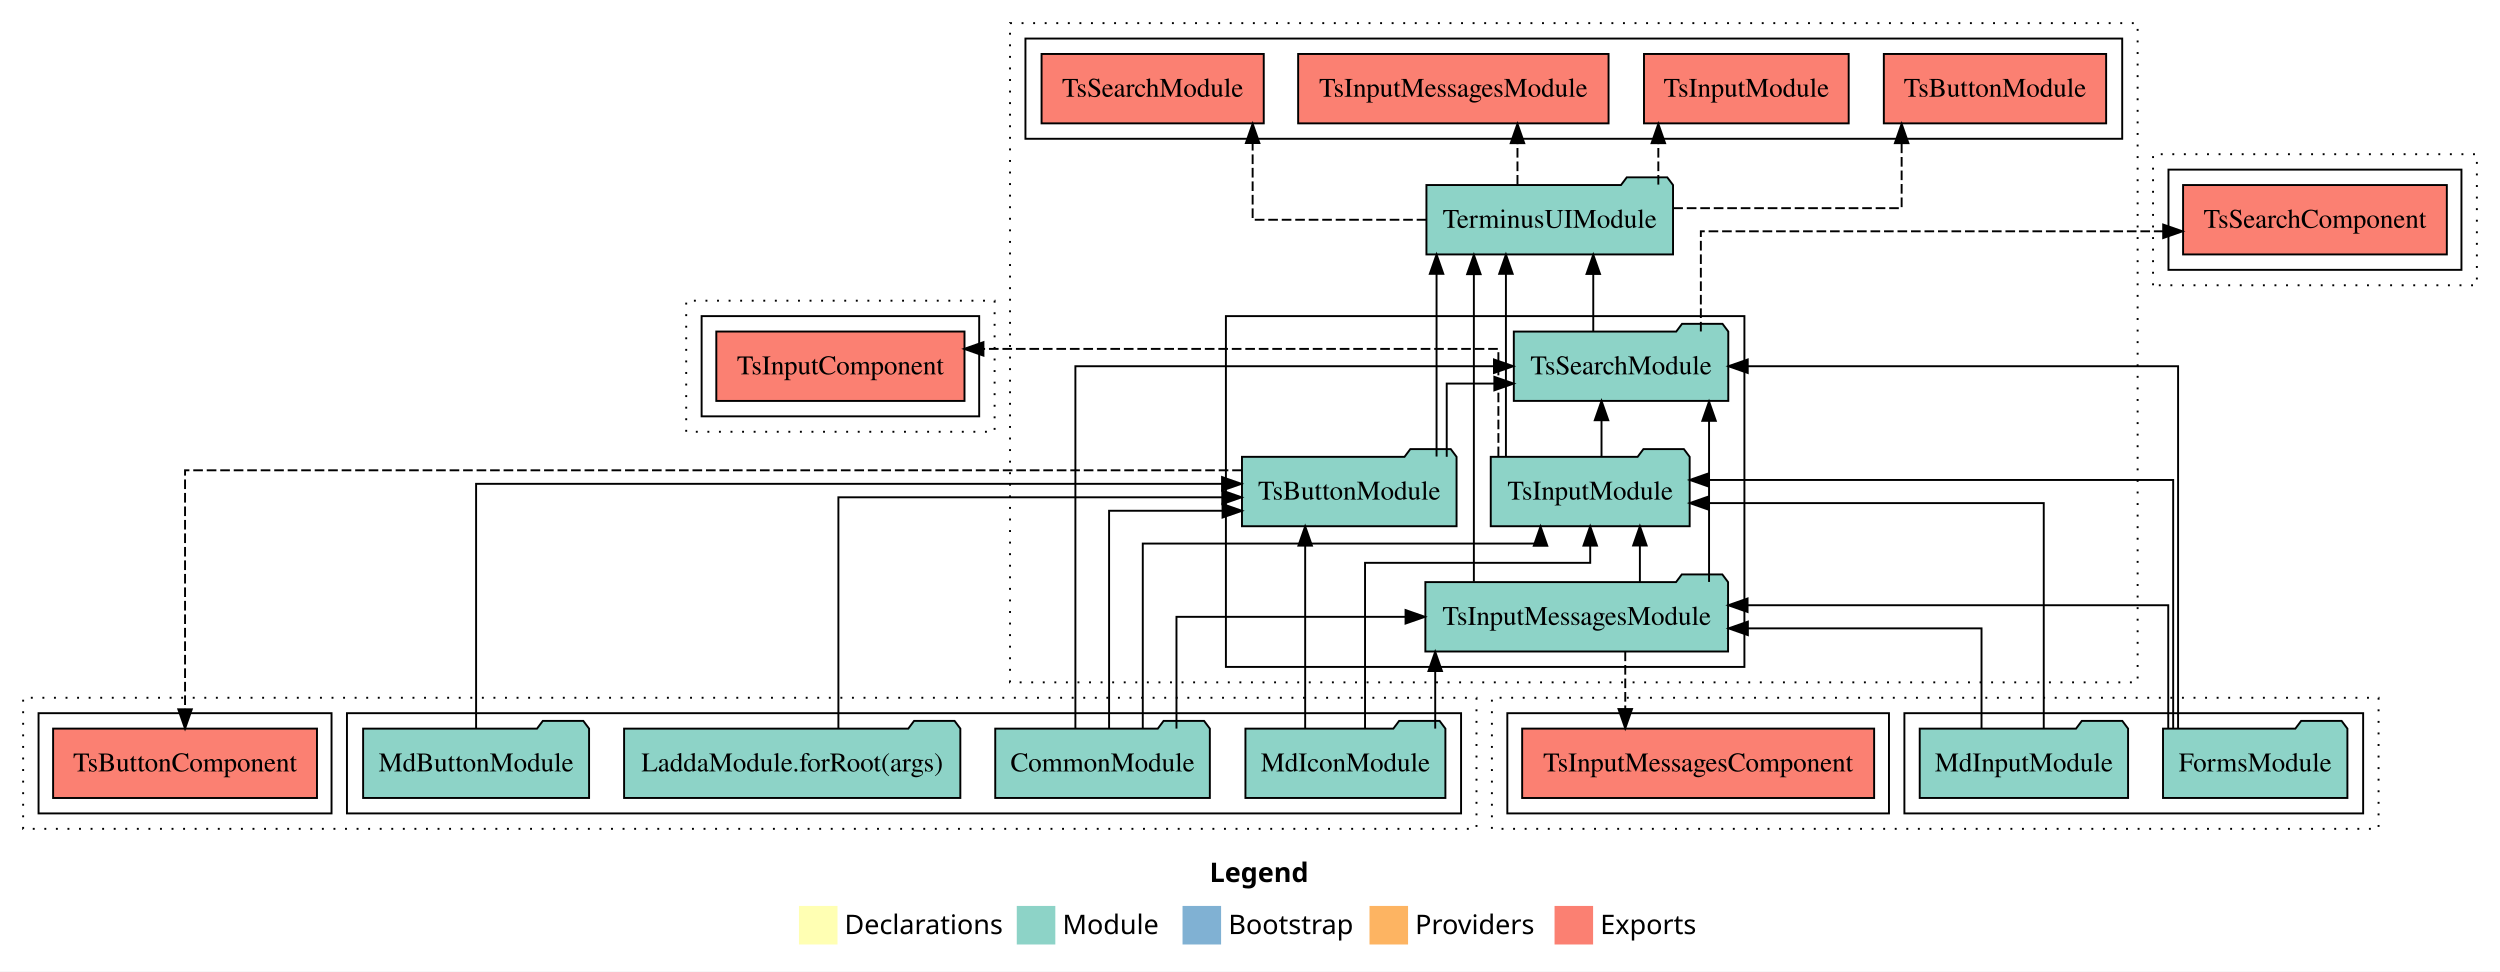
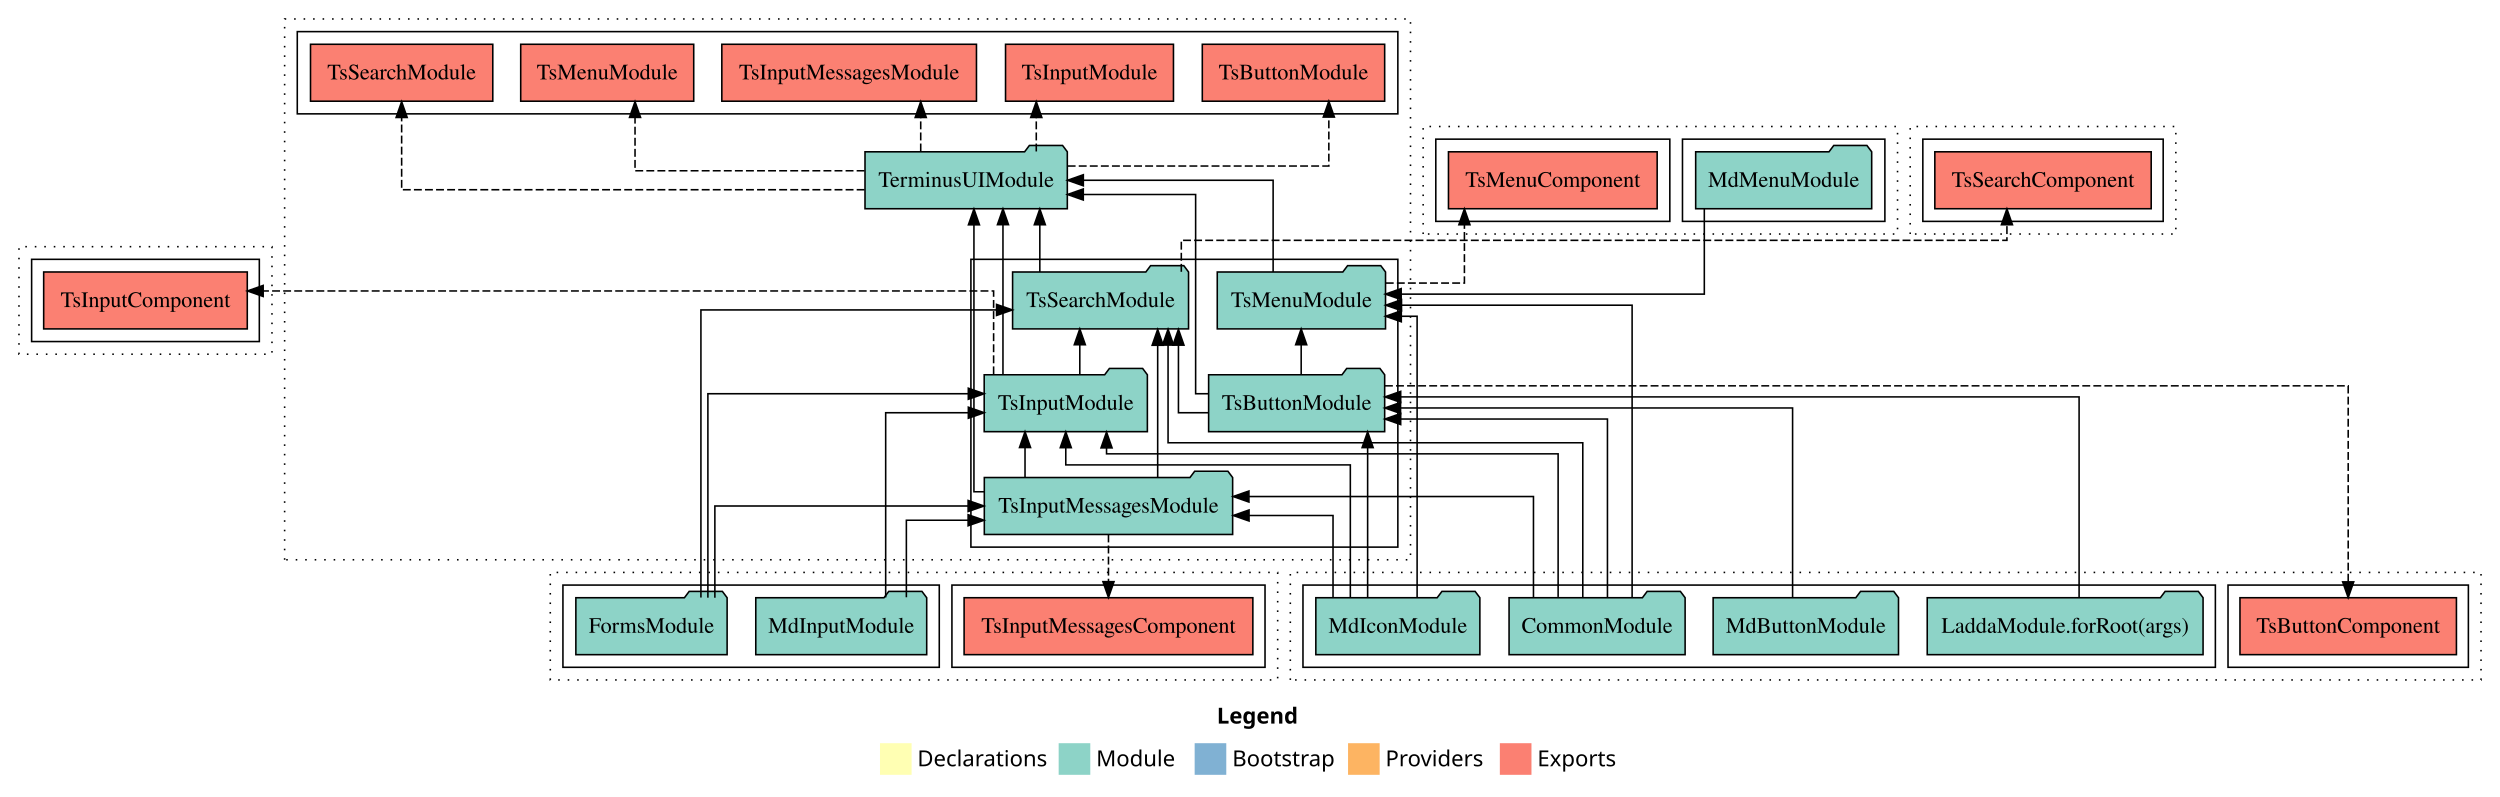
- <svg xmlns="http://www.w3.org/2000/svg" width="1297pt" height="504pt" viewBox="0.00 0.00 1297.00 504.00">
+ <svg xmlns="http://www.w3.org/2000/svg" width="1581pt" height="504pt" viewBox="0.00 0.00 1581.00 504.00">
  <g id="graph0" class="graph" transform="scale(1 1) rotate(0) translate(4 500)">
-     <polygon fill="#ffffff" stroke="transparent" points="-4,4 -4,-500 1293,-500 1293,4 -4,4" />
-     <text text-anchor="start" x="623.509" y="-42.4" font-family="sans-serif" font-weight="bold" font-size="14.00" fill="#000000">Legend</text>
-     <polygon fill="#ffffb3" stroke="transparent" points="410.5,-10 410.5,-30 430.5,-30 430.5,-10 410.5,-10" />
-     <text text-anchor="start" x="434.129" y="-15.4" font-family="sans-serif" font-size="14.00" fill="#000000">  Declarations</text>
-     <polygon fill="#8dd3c7" stroke="transparent" points="523.5,-10 523.5,-30 543.5,-30 543.5,-10 523.5,-10" />
-     <text text-anchor="start" x="547.225" y="-15.4" font-family="sans-serif" font-size="14.00" fill="#000000">  Module</text>
-     <polygon fill="#80b1d3" stroke="transparent" points="609.5,-10 609.5,-30 629.5,-30 629.5,-10 609.5,-10" />
-     <text text-anchor="start" x="633.281" y="-15.4" font-family="sans-serif" font-size="14.00" fill="#000000">  Bootstrap</text>
-     <polygon fill="#fdb462" stroke="transparent" points="706.5,-10 706.5,-30 726.5,-30 726.5,-10 706.5,-10" />
-     <text text-anchor="start" x="730.173" y="-15.4" font-family="sans-serif" font-size="14.00" fill="#000000">  Providers</text>
-     <polygon fill="#fb8072" stroke="transparent" points="802.5,-10 802.5,-30 822.5,-30 822.5,-10 802.5,-10" />
-     <text text-anchor="start" x="826.226" y="-15.4" font-family="sans-serif" font-size="14.00" fill="#000000">  Exports</text>
+     <polygon fill="#ffffff" stroke="transparent" points="-4,4 -4,-500 1577,-500 1577,4 -4,4" />
+     <text text-anchor="start" x="765.509" y="-42.4" font-family="sans-serif" font-weight="bold" font-size="14.00" fill="#000000">Legend</text>
+     <polygon fill="#ffffb3" stroke="transparent" points="552.5,-10 552.5,-30 572.5,-30 572.5,-10 552.5,-10" />
+     <text text-anchor="start" x="576.129" y="-15.4" font-family="sans-serif" font-size="14.00" fill="#000000">  Declarations</text>
+     <polygon fill="#8dd3c7" stroke="transparent" points="665.5,-10 665.5,-30 685.5,-30 685.5,-10 665.5,-10" />
+     <text text-anchor="start" x="689.225" y="-15.4" font-family="sans-serif" font-size="14.00" fill="#000000">  Module</text>
+     <polygon fill="#80b1d3" stroke="transparent" points="751.5,-10 751.5,-30 771.5,-30 771.5,-10 751.5,-10" />
+     <text text-anchor="start" x="775.281" y="-15.4" font-family="sans-serif" font-size="14.00" fill="#000000">  Bootstrap</text>
+     <polygon fill="#fdb462" stroke="transparent" points="848.5,-10 848.5,-30 868.5,-30 868.5,-10 848.5,-10" />
+     <text text-anchor="start" x="872.173" y="-15.4" font-family="sans-serif" font-size="14.00" fill="#000000">  Providers</text>
+     <polygon fill="#fb8072" stroke="transparent" points="944.5,-10 944.5,-30 964.5,-30 964.5,-10 944.5,-10" />
+     <text text-anchor="start" x="968.226" y="-15.4" font-family="sans-serif" font-size="14.00" fill="#000000">  Exports</text>
    <g id="clust1" class="cluster">
-       <polygon fill="none" stroke="#000000" stroke-dasharray="1,5" points="520,-146 520,-488 1105,-488 1105,-146 520,-146" />
+       <polygon fill="none" stroke="#000000" stroke-dasharray="1,5" points="176,-146 176,-488 888,-488 888,-146 176,-146" />
    </g>
    <g id="clust3" class="cluster">
-       <polygon fill="none" stroke="#000000" points="632,-154 632,-336 901,-336 901,-154 632,-154" />
+       <polygon fill="none" stroke="#000000" points="610,-154 610,-336 880,-336 880,-154 610,-154" />
    </g>
    <g id="clust4" class="cluster">
-       <polygon fill="none" stroke="#000000" points="528,-428 528,-480 1097,-480 1097,-428 528,-428" />
+       <polygon fill="none" stroke="#000000" points="184,-428 184,-480 880,-480 880,-428 184,-428" />
    </g>
    <g id="clust7" class="cluster">
-       <polygon fill="none" stroke="#000000" stroke-dasharray="1,5" points="8,-70 8,-138 762,-138 762,-70 8,-70" />
+       <polygon fill="none" stroke="#000000" stroke-dasharray="1,5" points="812,-70 812,-138 1565,-138 1565,-70 812,-70" />
    </g>
    <g id="clust9" class="cluster">
-       <polygon fill="none" stroke="#000000" points="176,-78 176,-130 754,-130 754,-78 176,-78" />
+       <polygon fill="none" stroke="#000000" points="820,-78 820,-130 1397,-130 1397,-78 820,-78" />
    </g>
    <g id="clust10" class="cluster">
-       <polygon fill="none" stroke="#000000" points="16,-78 16,-130 168,-130 168,-78 16,-78" />
+       <polygon fill="none" stroke="#000000" points="1405,-78 1405,-130 1557,-130 1557,-78 1405,-78" />
    </g>
    <g id="clust13" class="cluster">
-       <polygon fill="none" stroke="#000000" stroke-dasharray="1,5" points="770,-70 770,-138 1230,-138 1230,-70 770,-70" />
+       <polygon fill="none" stroke="#000000" stroke-dasharray="1,5" points="344,-70 344,-138 804,-138 804,-70 344,-70" />
    </g>
    <g id="clust15" class="cluster">
-       <polygon fill="none" stroke="#000000" points="984,-78 984,-130 1222,-130 1222,-78 984,-78" />
+       <polygon fill="none" stroke="#000000" points="352,-78 352,-130 590,-130 590,-78 352,-78" />
    </g>
    <g id="clust16" class="cluster">
-       <polygon fill="none" stroke="#000000" points="778,-78 778,-130 976,-130 976,-78 778,-78" />
+       <polygon fill="none" stroke="#000000" points="598,-78 598,-130 796,-130 796,-78 598,-78" />
    </g>
    <g id="clust19" class="cluster">
-       <polygon fill="none" stroke="#000000" stroke-dasharray="1,5" points="352,-276 352,-344 512,-344 512,-276 352,-276" />
+       <polygon fill="none" stroke="#000000" stroke-dasharray="1,5" points="8,-276 8,-344 168,-344 168,-276 8,-276" />
    </g>
    <g id="clust22" class="cluster">
-       <polygon fill="none" stroke="#000000" points="360,-284 360,-336 504,-336 504,-284 360,-284" />
+       <polygon fill="none" stroke="#000000" points="16,-284 16,-336 160,-336 160,-284 16,-284" />
    </g>
    <g id="clust25" class="cluster">
-       <polygon fill="none" stroke="#000000" stroke-dasharray="1,5" points="1113,-352 1113,-420 1281,-420 1281,-352 1113,-352" />
+       <polygon fill="none" stroke="#000000" stroke-dasharray="1,5" points="896,-352 896,-420 1196,-420 1196,-352 896,-352" />
+     </g>
+     <g id="clust27" class="cluster">
+       <polygon fill="none" stroke="#000000" points="1060,-360 1060,-412 1188,-412 1188,-360 1060,-360" />
    </g>
    <g id="clust28" class="cluster">
-       <polygon fill="none" stroke="#000000" points="1121,-360 1121,-412 1273,-412 1273,-360 1121,-360" />
+       <polygon fill="none" stroke="#000000" points="904,-360 904,-412 1052,-412 1052,-360 904,-360" />
+     </g>
+     <g id="clust31" class="cluster">
+       <polygon fill="none" stroke="#000000" stroke-dasharray="1,5" points="1204,-352 1204,-420 1372,-420 1372,-352 1204,-352" />
+     </g>
+     <g id="clust34" class="cluster">
+       <polygon fill="none" stroke="#000000" points="1212,-360 1212,-412 1364,-412 1364,-360 1212,-360" />
    </g>
    <g id="node1" class="node">
-       <polygon fill="#8dd3c7" stroke="#000000" points="751.665,-263 748.665,-267 727.665,-267 724.665,-263 640.335,-263 640.335,-227 751.665,-227 751.665,-263" />
-       <text text-anchor="middle" x="696" y="-240.8" font-family="Times,serif" font-size="14.00" fill="#000000">TsButtonModule</text>
+       <polygon fill="#8dd3c7" stroke="#000000" points="871.665,-263 868.665,-267 847.665,-267 844.665,-263 760.335,-263 760.335,-227 871.665,-227 871.665,-263" />
+       <text text-anchor="middle" x="816" y="-240.8" font-family="Times,serif" font-size="14.00" fill="#000000">TsButtonModule</text>
    </g>
    <g id="node4" class="node">
-       <polygon fill="#8dd3c7" stroke="#000000" points="892.635,-328 889.635,-332 868.635,-332 865.635,-328 781.365,-328 781.365,-292 892.635,-292 892.635,-328" />
-       <text text-anchor="middle" x="837" y="-305.8" font-family="Times,serif" font-size="14.00" fill="#000000">TsSearchModule</text>
+       <polygon fill="#8dd3c7" stroke="#000000" points="872.206,-328 869.206,-332 848.206,-332 845.206,-328 765.794,-328 765.794,-292 872.206,-292 872.206,-328" />
+       <text text-anchor="middle" x="819" y="-305.8" font-family="Times,serif" font-size="14.00" fill="#000000">TsMenuModule</text>
+     </g>
+     <g id="edge30" class="edge">
+       <path fill="none" stroke="#000000" d="M818.865,-263.106C818.865,-263.106 818.865,-281.991 818.865,-281.991" />
+       <polygon fill="#000000" stroke="#000000" points="815.365,-281.991 818.865,-291.991 822.365,-281.991 815.365,-281.991" />
+     </g>
+     <g id="node5" class="node">
+       <polygon fill="#8dd3c7" stroke="#000000" points="747.635,-328 744.635,-332 723.635,-332 720.635,-328 636.365,-328 636.365,-292 747.635,-292 747.635,-328" />
+       <text text-anchor="middle" x="692" y="-305.8" font-family="Times,serif" font-size="14.00" fill="#000000">TsSearchModule</text>
+     </g>
+     <g id="edge36" class="edge">
+       <path fill="none" stroke="#000000" d="M760.113,-239C749.298,-239 741.25,-239 741.25,-239 741.25,-239 741.25,-281.716 741.25,-281.716" />
+       <polygon fill="#000000" stroke="#000000" points="737.75,-281.716 741.25,-291.716 744.75,-281.716 737.75,-281.716" />
+     </g>
+     <g id="node6" class="node">
+       <polygon fill="#8dd3c7" stroke="#000000" points="670.971,-404 667.971,-408 646.971,-408 643.971,-404 543.029,-404 543.029,-368 670.971,-368 670.971,-404" />
+       <text text-anchor="middle" x="607" y="-381.8" font-family="Times,serif" font-size="14.00" fill="#000000">TerminusUIModule</text>
+     </g>
+     <g id="edge1" class="edge">
+       <path fill="none" stroke="#000000" d="M760.208,-251C755.284,-251 752.117,-251 752.117,-251 752.117,-251 752.117,-377 752.117,-377 752.117,-377 681.073,-377 681.073,-377" />
+       <polygon fill="#000000" stroke="#000000" points="681.073,-373.5 671.073,-377 681.073,-380.5 681.073,-373.5" />
+     </g>
+     <g id="node16" class="node">
+       <polygon fill="#fb8072" stroke="#000000" points="1549.447,-122 1412.553,-122 1412.553,-86 1549.447,-86 1549.447,-122" />
+       <text text-anchor="middle" x="1481" y="-99.8" font-family="Times,serif" font-size="14.00" fill="#000000">TsButtonComponent </text>
+     </g>
+     <g id="edge15" class="edge">
+       <path fill="none" stroke="#000000" stroke-dasharray="5,2" d="M871.839,-256C1031.914,-256 1481,-256 1481,-256 1481,-256 1481,-132.033 1481,-132.033" />
+       <polygon fill="#000000" stroke="#000000" points="1484.5,-132.033 1481,-122.033 1477.5,-132.033 1484.5,-132.033" />
+     </g>
+     <g id="node2" class="node">
+       <polygon fill="#8dd3c7" stroke="#000000" points="721.598,-263 718.598,-267 697.598,-267 694.598,-263 618.402,-263 618.402,-227 721.598,-227 721.598,-263" />
+       <text text-anchor="middle" x="670" y="-240.8" font-family="Times,serif" font-size="14.00" fill="#000000">TsInputModule</text>
+     </g>
+     <g id="edge35" class="edge">
+       <path fill="none" stroke="#000000" d="M678.866,-263.106C678.866,-263.106 678.866,-281.991 678.866,-281.991" />
+       <polygon fill="#000000" stroke="#000000" points="675.366,-281.991 678.866,-291.991 682.366,-281.991 675.366,-281.991" />
+     </g>
+     <g id="edge2" class="edge">
+       <path fill="none" stroke="#000000" d="M630.272,-263.145C630.272,-263.145 630.272,-357.925 630.272,-357.925" />
+       <polygon fill="#000000" stroke="#000000" points="626.772,-357.925 630.272,-367.925 633.772,-357.925 626.772,-357.925" />
+     </g>
+     <g id="node20" class="node">
+       <polygon fill="#fb8072" stroke="#000000" points="152.381,-328 23.619,-328 23.619,-292 152.381,-292 152.381,-328" />
+       <text text-anchor="middle" x="88" y="-305.8" font-family="Times,serif" font-size="14.00" fill="#000000">TsInputComponent </text>
+     </g>
+     <g id="edge26" class="edge">
+       <path fill="none" stroke="#000000" stroke-dasharray="5,2" d="M624.362,-263.284C624.362,-284.321 624.362,-316 624.362,-316 624.362,-316 162.431,-316 162.431,-316" />
+       <polygon fill="#000000" stroke="#000000" points="162.431,-312.5 152.431,-316 162.431,-319.5 162.431,-312.5" />
+     </g>
+     <g id="node3" class="node">
+       <polygon fill="#8dd3c7" stroke="#000000" points="775.521,-198 772.521,-202 751.521,-202 748.521,-198 618.479,-198 618.479,-162 775.521,-162 775.521,-198" />
+       <text text-anchor="middle" x="697" y="-175.8" font-family="Times,serif" font-size="14.00" fill="#000000">TsInputMessagesModule</text>
+     </g>
+     <g id="edge25" class="edge">
+       <path fill="none" stroke="#000000" d="M644.226,-198.106C644.226,-198.106 644.226,-216.991 644.226,-216.991" />
+       <polygon fill="#000000" stroke="#000000" points="640.726,-216.991 644.226,-226.991 647.726,-216.991 640.726,-216.991" />
+     </g>
+     <g id="edge34" class="edge">
+       <path fill="none" stroke="#000000" d="M728.116,-198.076C728.116,-198.076 728.116,-281.659 728.116,-281.659" />
+       <polygon fill="#000000" stroke="#000000" points="724.616,-281.659 728.116,-291.659 731.616,-281.659 724.616,-281.659" />
+     </g>
+     <g id="edge3" class="edge">
+       <path fill="none" stroke="#000000" d="M618.314,-189C614.32,-189 611.919,-189 611.919,-189 611.919,-189 611.919,-357.82 611.919,-357.82" />
+       <polygon fill="#000000" stroke="#000000" points="608.419,-357.82 611.919,-367.82 615.419,-357.82 608.419,-357.82" />
+     </g>
+     <g id="node19" class="node">
+       <polygon fill="#fb8072" stroke="#000000" points="788.303,-122 605.697,-122 605.697,-86 788.303,-86 788.303,-122" />
+       <text text-anchor="middle" x="697" y="-99.8" font-family="Times,serif" font-size="14.00" fill="#000000">TsInputMessagesComponent </text>
+     </g>
+     <g id="edge20" class="edge">
+       <path fill="none" stroke="#000000" stroke-dasharray="5,2" d="M697,-161.989C697,-161.989 697,-132.145 697,-132.145" />
+       <polygon fill="#000000" stroke="#000000" points="700.5,-132.145 697,-122.145 693.5,-132.145 700.5,-132.145" />
+     </g>
+     <g id="edge4" class="edge">
+       <path fill="none" stroke="#000000" d="M801.125,-328.011C801.125,-350.485 801.125,-386 801.125,-386 801.125,-386 681.102,-386 681.102,-386" />
+       <polygon fill="#000000" stroke="#000000" points="681.102,-382.5 671.102,-386 681.102,-389.5 681.102,-382.5" />
+     </g>
+     <g id="node22" class="node">
+       <polygon fill="#fb8072" stroke="#000000" points="1043.99,-404 912.01,-404 912.01,-368 1043.99,-368 1043.99,-404" />
+       <text text-anchor="middle" x="978" y="-381.8" font-family="Times,serif" font-size="14.00" fill="#000000">TsMenuComponent </text>
+     </g>
+     <g id="edge31" class="edge">
+       <path fill="none" stroke="#000000" stroke-dasharray="5,2" d="M872.36,-321C897.515,-321 922.095,-321 922.095,-321 922.095,-321 922.095,-357.894 922.095,-357.894" />
+       <polygon fill="#000000" stroke="#000000" points="918.595,-357.894 922.095,-367.894 925.595,-357.894 918.595,-357.894" />
+     </g>
+     <g id="edge5" class="edge">
+       <path fill="none" stroke="#000000" d="M653.584,-328.011C653.584,-328.011 653.584,-357.855 653.584,-357.855" />
+       <polygon fill="#000000" stroke="#000000" points="650.084,-357.855 653.584,-367.855 657.084,-357.855 650.084,-357.855" />
+     </g>
+     <g id="node23" class="node">
+       <polygon fill="#fb8072" stroke="#000000" points="1356.417,-404 1219.583,-404 1219.583,-368 1356.417,-368 1356.417,-404" />
+       <text text-anchor="middle" x="1288" y="-381.8" font-family="Times,serif" font-size="14.00" fill="#000000">TsSearchComponent </text>
+     </g>
+     <g id="edge37" class="edge">
+       <path fill="none" stroke="#000000" stroke-dasharray="5,2" d="M743.058,-328.11C743.058,-337.897 743.058,-348 743.058,-348 743.058,-348 1265.181,-348 1265.181,-348 1265.181,-348 1265.181,-357.89 1265.181,-357.89" />
+       <polygon fill="#000000" stroke="#000000" points="1261.681,-357.89 1265.181,-367.89 1268.681,-357.89 1261.681,-357.89" />
+     </g>
+     <g id="node7" class="node">
+       <polygon fill="#fb8072" stroke="#000000" points="871.665,-472 756.335,-472 756.335,-436 871.665,-436 871.665,-472" />
+       <text text-anchor="middle" x="814" y="-449.8" font-family="Times,serif" font-size="14.00" fill="#000000">TsButtonModule </text>
+     </g>
+     <g id="edge6" class="edge">
+       <path fill="none" stroke="#000000" stroke-dasharray="5,2" d="M671.193,-395C739.044,-395 836.354,-395 836.354,-395 836.354,-395 836.354,-425.978 836.354,-425.978" />
+       <polygon fill="#000000" stroke="#000000" points="832.854,-425.977 836.354,-435.978 839.854,-425.978 832.854,-425.977" />
+     </g>
+     <g id="node8" class="node">
+       <polygon fill="#fb8072" stroke="#000000" points="738.099,-472 631.901,-472 631.901,-436 738.099,-436 738.099,-472" />
+       <text text-anchor="middle" x="685" y="-449.8" font-family="Times,serif" font-size="14.00" fill="#000000">TsInputModule </text>
+     </g>
+     <g id="edge7" class="edge">
+       <path fill="none" stroke="#000000" stroke-dasharray="5,2" d="M651.343,-404.223C651.343,-404.223 651.343,-425.727 651.343,-425.727" />
+       <polygon fill="#000000" stroke="#000000" points="647.843,-425.727 651.343,-435.727 654.843,-425.727 647.843,-425.727" />
+     </g>
+     <g id="node9" class="node">
+       <polygon fill="#fb8072" stroke="#000000" points="613.52,-472 452.48,-472 452.48,-436 613.52,-436 613.52,-472" />
+       <text text-anchor="middle" x="533" y="-449.8" font-family="Times,serif" font-size="14.00" fill="#000000">TsInputMessagesModule </text>
+     </g>
+     <g id="edge8" class="edge">
+       <path fill="none" stroke="#000000" stroke-dasharray="5,2" d="M578.262,-404.223C578.262,-404.223 578.262,-425.727 578.262,-425.727" />
+       <polygon fill="#000000" stroke="#000000" points="574.763,-425.727 578.262,-435.727 581.763,-425.727 574.763,-425.727" />
+     </g>
+     <g id="node10" class="node">
+       <polygon fill="#fb8072" stroke="#000000" points="434.707,-472 325.293,-472 325.293,-436 434.707,-436 434.707,-472" />
+       <text text-anchor="middle" x="380" y="-449.8" font-family="Times,serif" font-size="14.00" fill="#000000">TsMenuModule </text>
+     </g>
+     <g id="edge9" class="edge">
+       <path fill="none" stroke="#000000" stroke-dasharray="5,2" d="M542.748,-392C481.193,-392 397.594,-392 397.594,-392 397.594,-392 397.594,-425.733 397.594,-425.733" />
+       <polygon fill="#000000" stroke="#000000" points="394.095,-425.733 397.594,-435.733 401.095,-425.733 394.095,-425.733" />
+     </g>
+     <g id="node11" class="node">
+       <polygon fill="#fb8072" stroke="#000000" points="307.634,-472 192.366,-472 192.366,-436 307.634,-436 307.634,-472" />
+       <text text-anchor="middle" x="250" y="-449.8" font-family="Times,serif" font-size="14.00" fill="#000000">TsSearchModule </text>
+     </g>
+     <g id="edge10" class="edge">
+       <path fill="none" stroke="#000000" stroke-dasharray="5,2" d="M542.763,-380C439.981,-380 250,-380 250,-380 250,-380 250,-425.708 250,-425.708" />
+       <polygon fill="#000000" stroke="#000000" points="246.5,-425.708 250,-435.708 253.5,-425.708 246.5,-425.708" />
+     </g>
+     <g id="node12" class="node">
+       <polygon fill="#8dd3c7" stroke="#000000" points="1061.668,-122 1058.668,-126 1037.668,-126 1034.668,-122 950.332,-122 950.332,-86 1061.668,-86 1061.668,-122" />
+       <text text-anchor="middle" x="1006" y="-99.8" font-family="Times,serif" font-size="14.00" fill="#000000">CommonModule</text>
+     </g>
+     <g id="edge11" class="edge">
+       <path fill="none" stroke="#000000" d="M1012.552,-122.215C1012.552,-158.21 1012.552,-235 1012.552,-235 1012.552,-235 881.798,-235 881.798,-235" />
+       <polygon fill="#000000" stroke="#000000" points="881.798,-231.5 871.798,-235 881.798,-238.5 881.798,-231.5" />
+     </g>
+     <g id="edge21" class="edge">
+       <path fill="none" stroke="#000000" d="M981.359,-122.49C981.359,-153.589 981.359,-213 981.359,-213 981.359,-213 695.775,-213 695.775,-213 695.775,-213 695.775,-216.757 695.775,-216.757" />
+       <polygon fill="#000000" stroke="#000000" points="692.275,-216.757 695.775,-226.757 699.275,-216.757 692.275,-216.757" />
+     </g>
+     <g id="edge16" class="edge">
+       <path fill="none" stroke="#000000" d="M965.763,-122.198C965.763,-146.356 965.763,-186 965.763,-186 965.763,-186 785.822,-186 785.822,-186" />
+       <polygon fill="#000000" stroke="#000000" points="785.822,-182.5 775.822,-186 785.822,-189.5 785.822,-182.5" />
+     </g>
+     <g id="edge27" class="edge">
+       <path fill="none" stroke="#000000" d="M1028.148,-122.015C1028.148,-171.697 1028.148,-307 1028.148,-307 1028.148,-307 882.318,-307 882.318,-307" />
+       <polygon fill="#000000" stroke="#000000" points="882.318,-303.5 872.318,-307 882.318,-310.5 882.318,-303.5" />
+     </g>
+     <g id="edge32" class="edge">
+       <path fill="none" stroke="#000000" d="M996.955,-122.125C996.955,-154.75 996.955,-220 996.955,-220 996.955,-220 734.683,-220 734.683,-220 734.683,-220 734.683,-281.787 734.683,-281.787" />
+       <polygon fill="#000000" stroke="#000000" points="731.183,-281.787 734.683,-291.787 738.183,-281.787 731.183,-281.787" />
+     </g>
+     <g id="node13" class="node">
+       <polygon fill="#8dd3c7" stroke="#000000" points="1389.221,-122 1386.221,-126 1365.221,-126 1362.221,-122 1214.779,-122 1214.779,-86 1389.221,-86 1389.221,-122" />
+       <text text-anchor="middle" x="1302" y="-99.8" font-family="Times,serif" font-size="14.00" fill="#000000">LaddaModule.forRoot(args)</text>
+     </g>
+     <g id="edge12" class="edge">
+       <path fill="none" stroke="#000000" d="M1310.819,-122.071C1310.819,-160.941 1310.819,-249 1310.819,-249 1310.819,-249 881.8,-249 881.8,-249" />
+       <polygon fill="#000000" stroke="#000000" points="881.8,-245.5 871.8,-249 881.8,-252.5 881.8,-245.5" />
+     </g>
+     <g id="node14" class="node">
+       <polygon fill="#8dd3c7" stroke="#000000" points="1196.612,-122 1193.612,-126 1172.612,-126 1169.612,-122 1079.388,-122 1079.388,-86 1196.612,-86 1196.612,-122" />
+       <text text-anchor="middle" x="1138" y="-99.8" font-family="Times,serif" font-size="14.00" fill="#000000">MdButtonModule</text>
+     </g>
+     <g id="edge13" class="edge">
+       <path fill="none" stroke="#000000" d="M1129.635,-122.041C1129.635,-159.448 1129.635,-242 1129.635,-242 1129.635,-242 881.71,-242 881.71,-242" />
+       <polygon fill="#000000" stroke="#000000" points="881.71,-238.5 871.71,-242 881.71,-245.5 881.71,-238.5" />
+     </g>
+     <g id="node15" class="node">
+       <polygon fill="#8dd3c7" stroke="#000000" points="931.87,-122 928.87,-126 907.87,-126 904.87,-122 828.13,-122 828.13,-86 931.87,-86 931.87,-122" />
+       <text text-anchor="middle" x="880" y="-99.8" font-family="Times,serif" font-size="14.00" fill="#000000">MdIconModule</text>
+     </g>
+     <g id="edge14" class="edge">
+       <path fill="none" stroke="#000000" d="M860.891,-122.145C860.891,-122.145 860.891,-216.925 860.891,-216.925" />
+       <polygon fill="#000000" stroke="#000000" points="857.391,-216.925 860.891,-226.925 864.391,-216.925 857.391,-216.925" />
+     </g>
+     <g id="edge24" class="edge">
+       <path fill="none" stroke="#000000" d="M849.949,-122.236C849.949,-151.574 849.949,-206 849.949,-206 849.949,-206 670,-206 670,-206 670,-206 670,-216.87 670,-216.87" />
+       <polygon fill="#000000" stroke="#000000" points="666.5,-216.87 670,-226.87 673.5,-216.87 666.5,-216.87" />
+     </g>
+     <g id="edge19" class="edge">
+       <path fill="none" stroke="#000000" d="M839.007,-122.027C839.007,-142.767 839.007,-174 839.007,-174 839.007,-174 785.894,-174 785.894,-174" />
+       <polygon fill="#000000" stroke="#000000" points="785.894,-170.5 775.894,-174 785.894,-177.5 785.894,-170.5" />
    </g>
    <g id="edge29" class="edge">
-       <path fill="none" stroke="#000000" d="M746.56,-263.027C746.56,-279.398 746.56,-301 746.56,-301 746.56,-301 771.268,-301 771.268,-301" />
-       <polygon fill="#000000" stroke="#000000" points="771.268,-304.5 781.268,-301 771.268,-297.5 771.268,-304.5" />
-     </g>
-     <g id="node5" class="node">
-       <polygon fill="#8dd3c7" stroke="#000000" points="863.971,-404 860.971,-408 839.971,-408 836.971,-404 736.029,-404 736.029,-368 863.971,-368 863.971,-404" />
-       <text text-anchor="middle" x="800" y="-381.8" font-family="Times,serif" font-size="14.00" fill="#000000">TerminusUIModule</text>
-     </g>
-     <g id="edge1" class="edge">
-       <path fill="none" stroke="#000000" d="M741.287,-263.145C741.287,-263.145 741.287,-357.925 741.287,-357.925" />
-       <polygon fill="#000000" stroke="#000000" points="737.787,-357.925 741.287,-367.925 744.787,-357.925 737.787,-357.925" />
-     </g>
-     <g id="node14" class="node">
-       <polygon fill="#fb8072" stroke="#000000" points="160.447,-122 23.553,-122 23.553,-86 160.447,-86 160.447,-122" />
-       <text text-anchor="middle" x="92" y="-99.8" font-family="Times,serif" font-size="14.00" fill="#000000">TsButtonComponent </text>
-     </g>
-     <g id="edge13" class="edge">
-       <path fill="none" stroke="#000000" stroke-dasharray="5,2" d="M640.26,-256C490.734,-256 92,-256 92,-256 92,-256 92,-132.033 92,-132.033" />
-       <polygon fill="#000000" stroke="#000000" points="95.5,-132.033 92,-122.033 88.5,-132.033 95.5,-132.033" />
-     </g>
-     <g id="node2" class="node">
-       <polygon fill="#8dd3c7" stroke="#000000" points="872.598,-263 869.598,-267 848.598,-267 845.598,-263 769.402,-263 769.402,-227 872.598,-227 872.598,-263" />
-       <text text-anchor="middle" x="821" y="-240.8" font-family="Times,serif" font-size="14.00" fill="#000000">TsInputModule</text>
+       <path fill="none" stroke="#000000" d="M892.179,-122.088C892.179,-170.609 892.179,-300 892.179,-300 892.179,-300 882.183,-300 882.183,-300" />
+       <polygon fill="#000000" stroke="#000000" points="882.183,-296.5 872.183,-300 882.183,-303.5 882.183,-296.5" />
+     </g>
+     <g id="node17" class="node">
+       <polygon fill="#8dd3c7" stroke="#000000" points="455.829,-122 452.829,-126 431.829,-126 428.829,-122 360.171,-122 360.171,-86 455.829,-86 455.829,-122" />
+       <text text-anchor="middle" x="408" y="-99.8" font-family="Times,serif" font-size="14.00" fill="#000000">FormsModule</text>
+     </g>
+     <g id="edge22" class="edge">
+       <path fill="none" stroke="#000000" d="M443.671,-122.025C443.671,-161.278 443.671,-251 443.671,-251 443.671,-251 608.359,-251 608.359,-251" />
+       <polygon fill="#000000" stroke="#000000" points="608.359,-254.5 618.359,-251 608.359,-247.5 608.359,-254.5" />
+     </g>
+     <g id="edge17" class="edge">
+       <path fill="none" stroke="#000000" d="M448.081,-122.011C448.081,-144.485 448.081,-180 448.081,-180 448.081,-180 608.24,-180 608.24,-180" />
+       <polygon fill="#000000" stroke="#000000" points="608.24,-183.5 618.24,-180 608.24,-176.5 608.24,-183.5" />
+     </g>
+     <g id="edge33" class="edge">
+       <path fill="none" stroke="#000000" d="M439.262,-122.101C439.262,-171.333 439.262,-304 439.262,-304 439.262,-304 626.223,-304 626.223,-304" />
+       <polygon fill="#000000" stroke="#000000" points="626.223,-307.5 636.223,-304 626.223,-300.5 626.223,-307.5" />
+     </g>
+     <g id="node18" class="node">
+       <polygon fill="#8dd3c7" stroke="#000000" points="582.047,-122 579.047,-126 558.047,-126 555.047,-122 473.954,-122 473.954,-86 582.047,-86 582.047,-122" />
+       <text text-anchor="middle" x="528" y="-99.8" font-family="Times,serif" font-size="14.00" fill="#000000">MdInputModule</text>
+     </g>
+     <g id="edge23" class="edge">
+       <path fill="none" stroke="#000000" d="M556.101,-122.207C556.101,-159.056 556.101,-239 556.101,-239 556.101,-239 608.382,-239 608.382,-239" />
+       <polygon fill="#000000" stroke="#000000" points="608.383,-242.5 618.382,-239 608.382,-235.5 608.383,-242.5" />
+     </g>
+     <g id="edge18" class="edge">
+       <path fill="none" stroke="#000000" d="M569.187,-122.308C569.187,-142.145 569.187,-171 569.187,-171 569.187,-171 608.237,-171 608.237,-171" />
+       <polygon fill="#000000" stroke="#000000" points="608.237,-174.5 618.237,-171 608.237,-167.5 608.237,-174.5" />
+     </g>
+     <g id="node21" class="node">
+       <polygon fill="#8dd3c7" stroke="#000000" points="1179.654,-404 1176.654,-408 1155.654,-408 1152.654,-404 1068.346,-404 1068.346,-368 1179.654,-368 1179.654,-404" />
+       <text text-anchor="middle" x="1124" y="-381.8" font-family="Times,serif" font-size="14.00" fill="#000000">MdMenuModule</text>
    </g>
    <g id="edge28" class="edge">
-       <path fill="none" stroke="#000000" d="M826.866,-263.106C826.866,-263.106 826.866,-281.991 826.866,-281.991" />
-       <polygon fill="#000000" stroke="#000000" points="823.366,-281.991 826.866,-291.991 830.366,-281.991 823.366,-281.991" />
-     </g>
-     <g id="edge2" class="edge">
-       <path fill="none" stroke="#000000" d="M777.272,-263.145C777.272,-263.145 777.272,-357.925 777.272,-357.925" />
-       <polygon fill="#000000" stroke="#000000" points="773.772,-357.925 777.272,-367.925 780.772,-357.925 773.772,-357.925" />
-     </g>
-     <g id="node18" class="node">
-       <polygon fill="#fb8072" stroke="#000000" points="496.381,-328 367.619,-328 367.619,-292 496.381,-292 496.381,-328" />
-       <text text-anchor="middle" x="432" y="-305.8" font-family="Times,serif" font-size="14.00" fill="#000000">TsInputComponent </text>
-     </g>
-     <g id="edge24" class="edge">
-       <path fill="none" stroke="#000000" stroke-dasharray="5,2" d="M773.362,-263.292C773.362,-285.206 773.362,-319 773.362,-319 773.362,-319 506.207,-319 506.207,-319" />
-       <polygon fill="#000000" stroke="#000000" points="506.207,-315.5 496.207,-319 506.207,-322.5 506.207,-315.5" />
-     </g>
-     <g id="node3" class="node">
-       <polygon fill="#8dd3c7" stroke="#000000" points="892.521,-198 889.521,-202 868.521,-202 865.521,-198 735.479,-198 735.479,-162 892.521,-162 892.521,-198" />
-       <text text-anchor="middle" x="814" y="-175.8" font-family="Times,serif" font-size="14.00" fill="#000000">TsInputMessagesModule</text>
-     </g>
-     <g id="edge23" class="edge">
-       <path fill="none" stroke="#000000" d="M846.775,-198.106C846.775,-198.106 846.775,-216.991 846.775,-216.991" />
-       <polygon fill="#000000" stroke="#000000" points="843.275,-216.991 846.775,-226.991 850.275,-216.991 843.275,-216.991" />
-     </g>
-     <g id="edge27" class="edge">
-       <path fill="none" stroke="#000000" d="M882.655,-198.076C882.655,-198.076 882.655,-281.659 882.655,-281.659" />
-       <polygon fill="#000000" stroke="#000000" points="879.155,-281.659 882.655,-291.659 886.155,-281.659 879.155,-281.659" />
-     </g>
-     <g id="edge3" class="edge">
-       <path fill="none" stroke="#000000" d="M760.642,-198.281C760.642,-198.281 760.642,-357.76 760.642,-357.76" />
-       <polygon fill="#000000" stroke="#000000" points="757.142,-357.76 760.642,-367.76 764.142,-357.76 757.142,-357.76" />
-     </g>
-     <g id="node17" class="node">
-       <polygon fill="#fb8072" stroke="#000000" points="968.303,-122 785.697,-122 785.697,-86 968.303,-86 968.303,-122" />
-       <text text-anchor="middle" x="877" y="-99.8" font-family="Times,serif" font-size="14.00" fill="#000000">TsInputMessagesComponent </text>
-     </g>
-     <g id="edge18" class="edge">
-       <path fill="none" stroke="#000000" stroke-dasharray="5,2" d="M839.179,-161.989C839.179,-161.989 839.179,-132.145 839.179,-132.145" />
-       <polygon fill="#000000" stroke="#000000" points="842.679,-132.145 839.179,-122.145 835.679,-132.145 842.679,-132.145" />
-     </g>
-     <g id="edge4" class="edge">
-       <path fill="none" stroke="#000000" d="M822.584,-328.011C822.584,-328.011 822.584,-357.855 822.584,-357.855" />
-       <polygon fill="#000000" stroke="#000000" points="819.084,-357.855 822.584,-367.855 826.084,-357.855 819.084,-357.855" />
-     </g>
-     <g id="node19" class="node">
-       <polygon fill="#fb8072" stroke="#000000" points="1265.417,-404 1128.583,-404 1128.583,-368 1265.417,-368 1265.417,-404" />
-       <text text-anchor="middle" x="1197" y="-381.8" font-family="Times,serif" font-size="14.00" fill="#000000">TsSearchComponent </text>
-     </g>
-     <g id="edge30" class="edge">
-       <path fill="none" stroke="#000000" stroke-dasharray="5,2" d="M878.401,-328.027C878.401,-348.767 878.401,-380 878.401,-380 878.401,-380 1118.261,-380 1118.261,-380" />
-       <polygon fill="#000000" stroke="#000000" points="1118.261,-383.5 1128.261,-380 1118.261,-376.5 1118.261,-383.5" />
-     </g>
-     <g id="node6" class="node">
-       <polygon fill="#fb8072" stroke="#000000" points="1088.665,-472 973.335,-472 973.335,-436 1088.665,-436 1088.665,-472" />
-       <text text-anchor="middle" x="1031" y="-449.8" font-family="Times,serif" font-size="14.00" fill="#000000">TsButtonModule </text>
-     </g>
-     <g id="edge5" class="edge">
-       <path fill="none" stroke="#000000" stroke-dasharray="5,2" d="M864.111,-392C916.718,-392 982.572,-392 982.572,-392 982.572,-392 982.572,-425.733 982.572,-425.733" />
-       <polygon fill="#000000" stroke="#000000" points="979.072,-425.733 982.572,-435.733 986.072,-425.733 979.072,-425.733" />
-     </g>
-     <g id="node7" class="node">
-       <polygon fill="#fb8072" stroke="#000000" points="955.099,-472 848.901,-472 848.901,-436 955.099,-436 955.099,-472" />
-       <text text-anchor="middle" x="902" y="-449.8" font-family="Times,serif" font-size="14.00" fill="#000000">TsInputModule </text>
-     </g>
-     <g id="edge6" class="edge">
-       <path fill="none" stroke="#000000" stroke-dasharray="5,2" d="M856.343,-404.223C856.343,-404.223 856.343,-425.727 856.343,-425.727" />
-       <polygon fill="#000000" stroke="#000000" points="852.843,-425.727 856.343,-435.727 859.843,-425.727 852.843,-425.727" />
-     </g>
-     <g id="node8" class="node">
-       <polygon fill="#fb8072" stroke="#000000" points="830.52,-472 669.48,-472 669.48,-436 830.52,-436 830.52,-472" />
-       <text text-anchor="middle" x="750" y="-449.8" font-family="Times,serif" font-size="14.00" fill="#000000">TsInputMessagesModule </text>
-     </g>
-     <g id="edge7" class="edge">
-       <path fill="none" stroke="#000000" stroke-dasharray="5,2" d="M783.262,-404.223C783.262,-404.223 783.262,-425.727 783.262,-425.727" />
-       <polygon fill="#000000" stroke="#000000" points="779.763,-425.727 783.262,-435.727 786.763,-425.727 779.763,-425.727" />
-     </g>
-     <g id="node9" class="node">
-       <polygon fill="#fb8072" stroke="#000000" points="651.634,-472 536.366,-472 536.366,-436 651.634,-436 651.634,-472" />
-       <text text-anchor="middle" x="594" y="-449.8" font-family="Times,serif" font-size="14.00" fill="#000000">TsSearchModule </text>
-     </g>
-     <g id="edge8" class="edge">
-       <path fill="none" stroke="#000000" stroke-dasharray="5,2" d="M735.973,-386C693.625,-386 645.867,-386 645.867,-386 645.867,-386 645.867,-425.777 645.867,-425.777" />
-       <polygon fill="#000000" stroke="#000000" points="642.367,-425.777 645.867,-435.777 649.367,-425.777 642.367,-425.777" />
-     </g>
-     <g id="node10" class="node">
-       <polygon fill="#8dd3c7" stroke="#000000" points="623.668,-122 620.668,-126 599.668,-126 596.668,-122 512.332,-122 512.332,-86 623.668,-86 623.668,-122" />
-       <text text-anchor="middle" x="568" y="-99.8" font-family="Times,serif" font-size="14.00" fill="#000000">CommonModule</text>
-     </g>
-     <g id="edge9" class="edge">
-       <path fill="none" stroke="#000000" d="M571.393,-122.215C571.393,-158.21 571.393,-235 571.393,-235 571.393,-235 630.257,-235 630.257,-235" />
-       <polygon fill="#000000" stroke="#000000" points="630.257,-238.5 640.257,-235 630.257,-231.5 630.257,-238.5" />
-     </g>
-     <g id="edge19" class="edge">
-       <path fill="none" stroke="#000000" d="M588.874,-122.064C588.874,-154.208 588.874,-218 588.874,-218 588.874,-218 795.226,-218 795.226,-218 795.226,-218 795.226,-218.884 795.226,-218.884" />
-       <polygon fill="#000000" stroke="#000000" points="791.726,-216.841 795.226,-226.841 798.726,-216.841 791.726,-216.841" />
-     </g>
-     <g id="edge14" class="edge">
-       <path fill="none" stroke="#000000" d="M606.354,-122.011C606.354,-144.485 606.354,-180 606.354,-180 606.354,-180 725.202,-180 725.202,-180" />
-       <polygon fill="#000000" stroke="#000000" points="725.202,-183.5 735.202,-180 725.202,-176.5 725.202,-183.5" />
-     </g>
-     <g id="edge25" class="edge">
-       <path fill="none" stroke="#000000" d="M553.913,-122.281C553.913,-172.697 553.913,-310 553.913,-310 553.913,-310 771.071,-310 771.071,-310" />
-       <polygon fill="#000000" stroke="#000000" points="771.071,-313.5 781.071,-310 771.071,-306.5 771.071,-313.5" />
-     </g>
-     <g id="node11" class="node">
-       <polygon fill="#8dd3c7" stroke="#000000" points="494.221,-122 491.221,-126 470.221,-126 467.221,-122 319.779,-122 319.779,-86 494.221,-86 494.221,-122" />
-       <text text-anchor="middle" x="407" y="-99.8" font-family="Times,serif" font-size="14.00" fill="#000000">LaddaModule.forRoot(args)</text>
-     </g>
-     <g id="edge10" class="edge">
-       <path fill="none" stroke="#000000" d="M430.96,-122.041C430.96,-159.448 430.96,-242 430.96,-242 430.96,-242 630.116,-242 630.116,-242" />
-       <polygon fill="#000000" stroke="#000000" points="630.116,-245.5 640.116,-242 630.116,-238.5 630.116,-245.5" />
-     </g>
-     <g id="node12" class="node">
-       <polygon fill="#8dd3c7" stroke="#000000" points="301.612,-122 298.612,-126 277.612,-126 274.612,-122 184.388,-122 184.388,-86 301.612,-86 301.612,-122" />
-       <text text-anchor="middle" x="243" y="-99.8" font-family="Times,serif" font-size="14.00" fill="#000000">MdButtonModule</text>
-     </g>
-     <g id="edge11" class="edge">
-       <path fill="none" stroke="#000000" d="M243,-122.071C243,-160.941 243,-249 243,-249 243,-249 629.999,-249 629.999,-249" />
-       <polygon fill="#000000" stroke="#000000" points="629.999,-252.5 639.999,-249 629.999,-245.5 629.999,-252.5" />
-     </g>
-     <g id="node13" class="node">
-       <polygon fill="#8dd3c7" stroke="#000000" points="745.87,-122 742.87,-126 721.87,-126 718.87,-122 642.13,-122 642.13,-86 745.87,-86 745.87,-122" />
-       <text text-anchor="middle" x="694" y="-99.8" font-family="Times,serif" font-size="14.00" fill="#000000">MdIconModule</text>
-     </g>
-     <g id="edge12" class="edge">
-       <path fill="none" stroke="#000000" d="M673.123,-122.145C673.123,-122.145 673.123,-216.925 673.123,-216.925" />
-       <polygon fill="#000000" stroke="#000000" points="669.624,-216.925 673.123,-226.925 676.624,-216.925 669.624,-216.925" />
-     </g>
-     <g id="edge22" class="edge">
-       <path fill="none" stroke="#000000" d="M704.182,-122.115C704.182,-151.912 704.182,-208 704.182,-208 704.182,-208 821,-208 821,-208 821,-208 821,-216.934 821,-216.934" />
-       <polygon fill="#000000" stroke="#000000" points="817.5,-216.934 821,-226.934 824.5,-216.934 817.5,-216.934" />
-     </g>
-     <g id="edge17" class="edge">
-       <path fill="none" stroke="#000000" d="M740.587,-122.011C740.587,-122.011 740.587,-151.855 740.587,-151.855" />
-       <polygon fill="#000000" stroke="#000000" points="737.087,-151.855 740.587,-161.855 744.087,-151.855 737.087,-151.855" />
-     </g>
-     <g id="node15" class="node">
-       <polygon fill="#8dd3c7" stroke="#000000" points="1213.829,-122 1210.829,-126 1189.829,-126 1186.829,-122 1118.171,-122 1118.171,-86 1213.829,-86 1213.829,-122" />
-       <text text-anchor="middle" x="1166" y="-99.8" font-family="Times,serif" font-size="14.00" fill="#000000">FormsModule</text>
-     </g>
-     <g id="edge20" class="edge">
-       <path fill="none" stroke="#000000" d="M1123.439,-122.025C1123.439,-161.278 1123.439,-251 1123.439,-251 1123.439,-251 882.647,-251 882.647,-251" />
-       <polygon fill="#000000" stroke="#000000" points="882.648,-247.5 872.647,-251 882.647,-254.5 882.648,-247.5" />
-     </g>
-     <g id="edge15" class="edge">
-       <path fill="none" stroke="#000000" d="M1120.887,-122.198C1120.887,-146.356 1120.887,-186 1120.887,-186 1120.887,-186 902.633,-186 902.633,-186" />
-       <polygon fill="#000000" stroke="#000000" points="902.633,-182.5 892.633,-186 902.633,-189.5 902.633,-182.5" />
-     </g>
-     <g id="edge26" class="edge">
-       <path fill="none" stroke="#000000" d="M1125.99,-122.281C1125.99,-172.697 1125.99,-310 1125.99,-310 1125.99,-310 902.72,-310 902.72,-310" />
-       <polygon fill="#000000" stroke="#000000" points="902.72,-306.5 892.72,-310 902.72,-313.5 902.72,-306.5" />
-     </g>
-     <g id="node16" class="node">
-       <polygon fill="#8dd3c7" stroke="#000000" points="1100.046,-122 1097.046,-126 1076.046,-126 1073.046,-122 991.953,-122 991.953,-86 1100.046,-86 1100.046,-122" />
-       <text text-anchor="middle" x="1046" y="-99.8" font-family="Times,serif" font-size="14.00" fill="#000000">MdInputModule</text>
-     </g>
-     <g id="edge21" class="edge">
-       <path fill="none" stroke="#000000" d="M1056.297,-122.207C1056.297,-159.056 1056.297,-239 1056.297,-239 1056.297,-239 882.637,-239 882.637,-239" />
-       <polygon fill="#000000" stroke="#000000" points="882.637,-235.5 872.637,-239 882.637,-242.5 882.637,-235.5" />
-     </g>
-     <g id="edge16" class="edge">
-       <path fill="none" stroke="#000000" d="M1024.012,-122.027C1024.012,-142.767 1024.012,-174 1024.012,-174 1024.012,-174 902.798,-174 902.798,-174" />
-       <polygon fill="#000000" stroke="#000000" points="902.798,-170.5 892.798,-174 902.798,-177.5 902.798,-170.5" />
+       <path fill="none" stroke="#000000" d="M1073.809,-367.831C1073.809,-346.502 1073.809,-314 1073.809,-314 1073.809,-314 882.106,-314 882.106,-314" />
+       <polygon fill="#000000" stroke="#000000" points="882.106,-310.5 872.106,-314 882.106,-317.5 882.106,-310.5" />
    </g>
  </g>
</svg>
